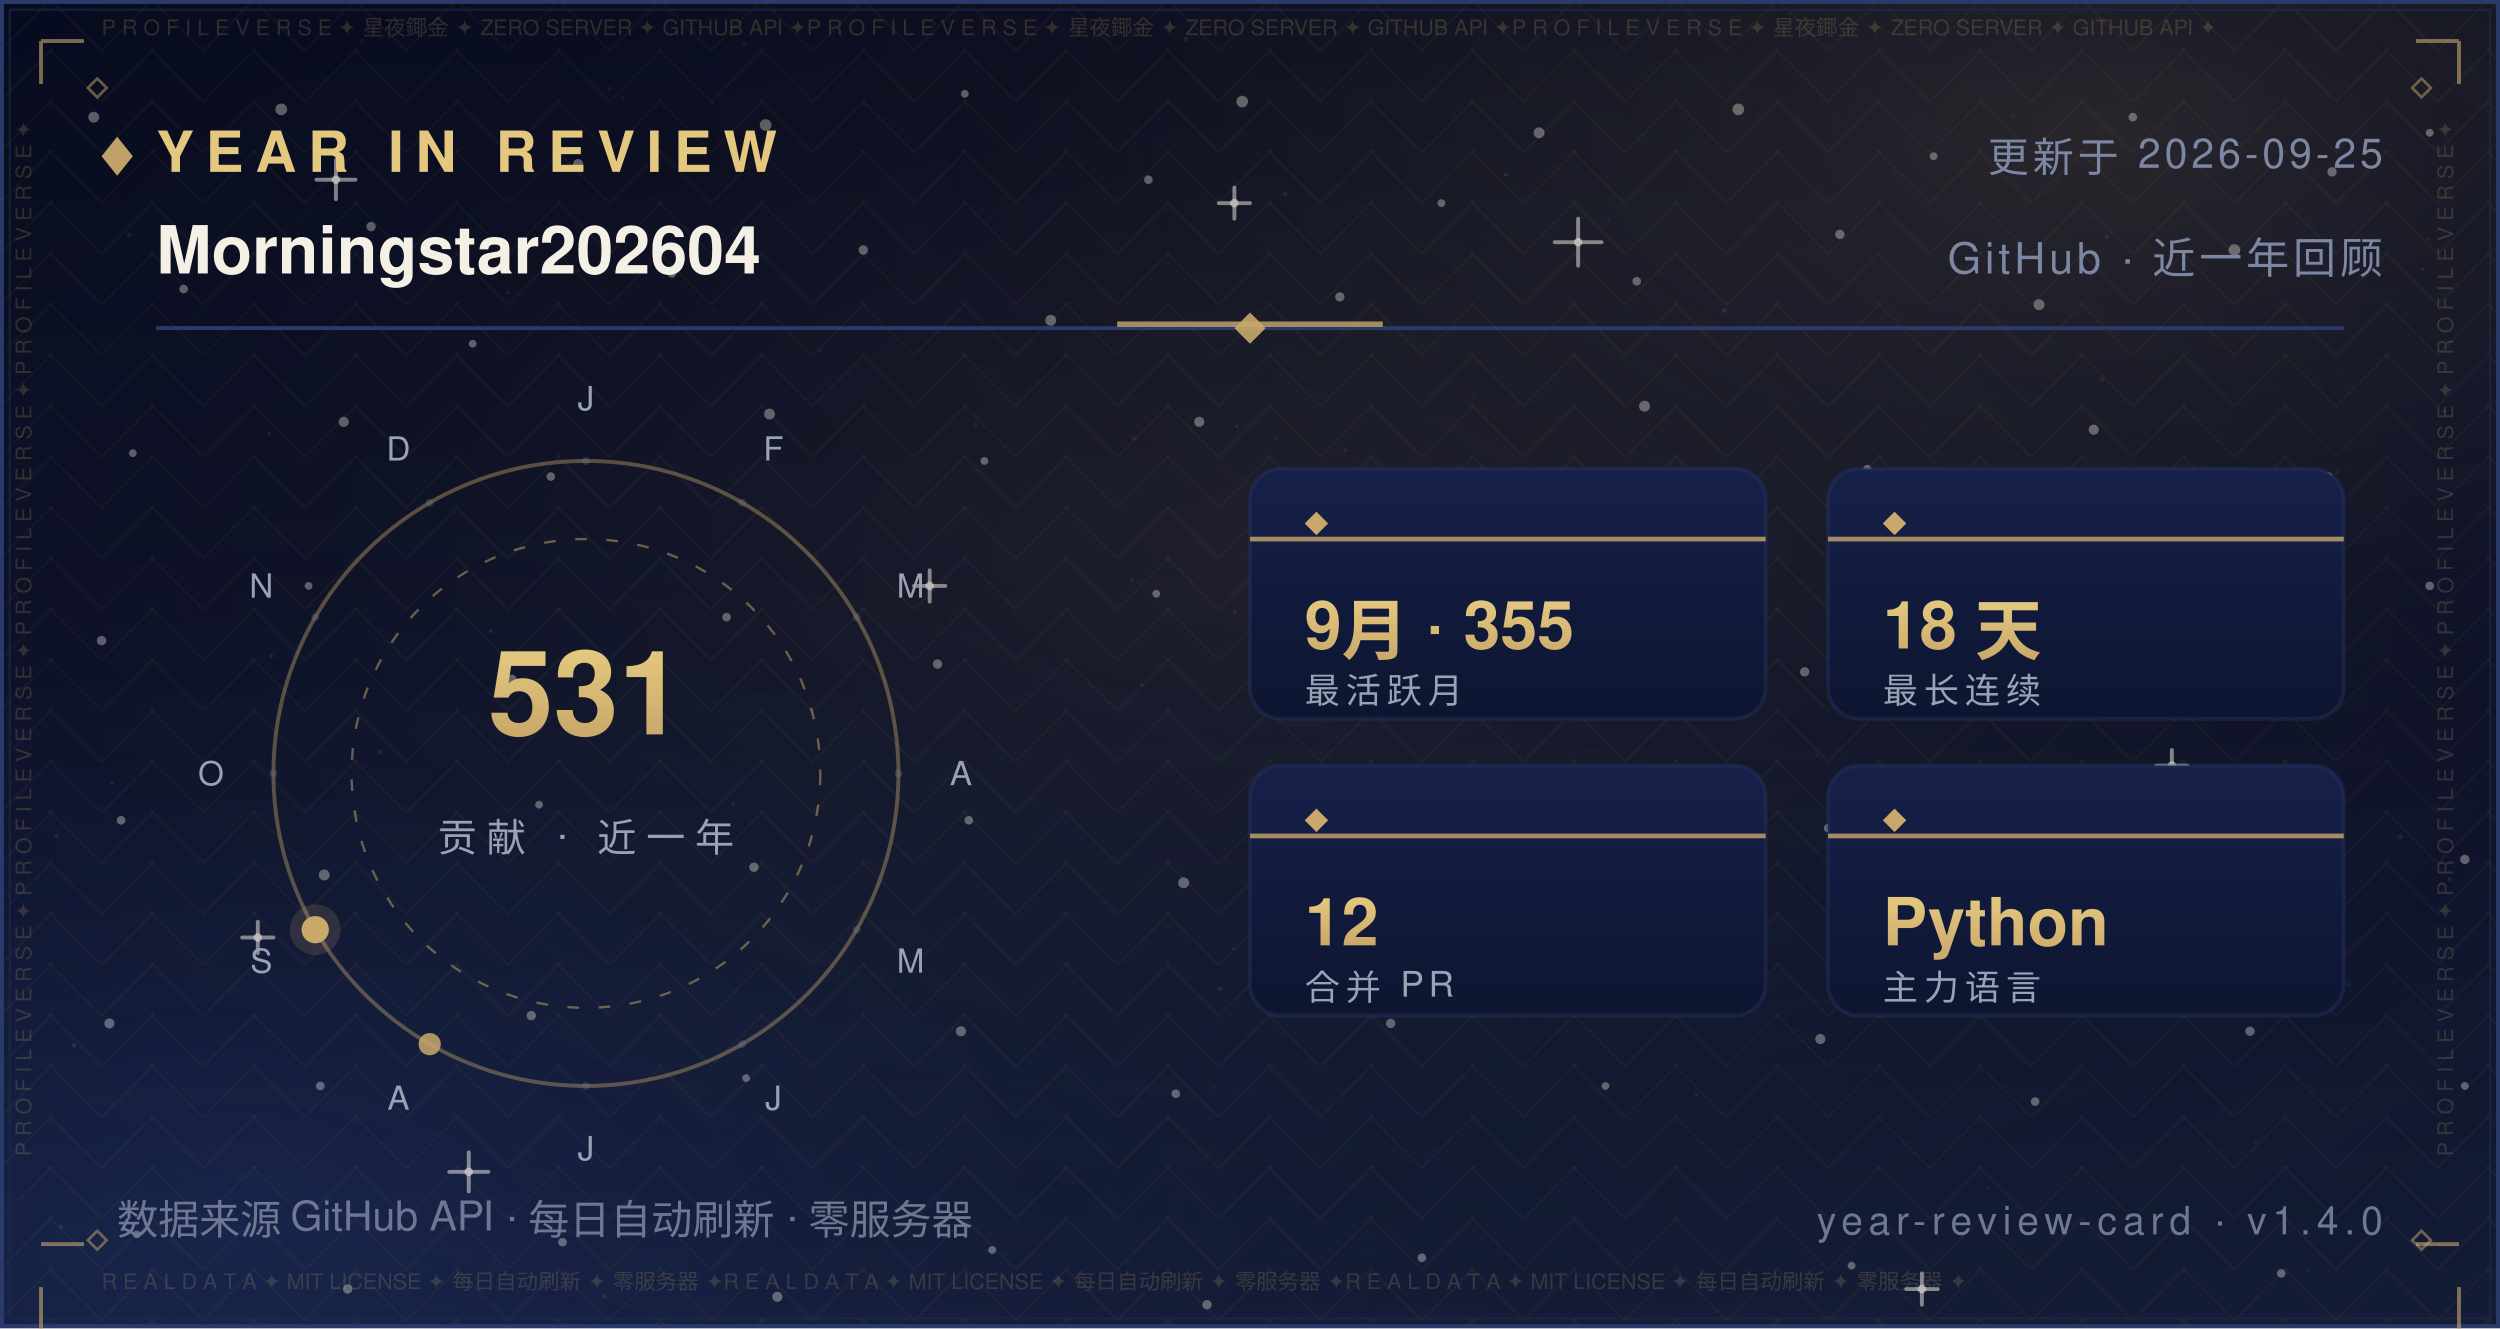
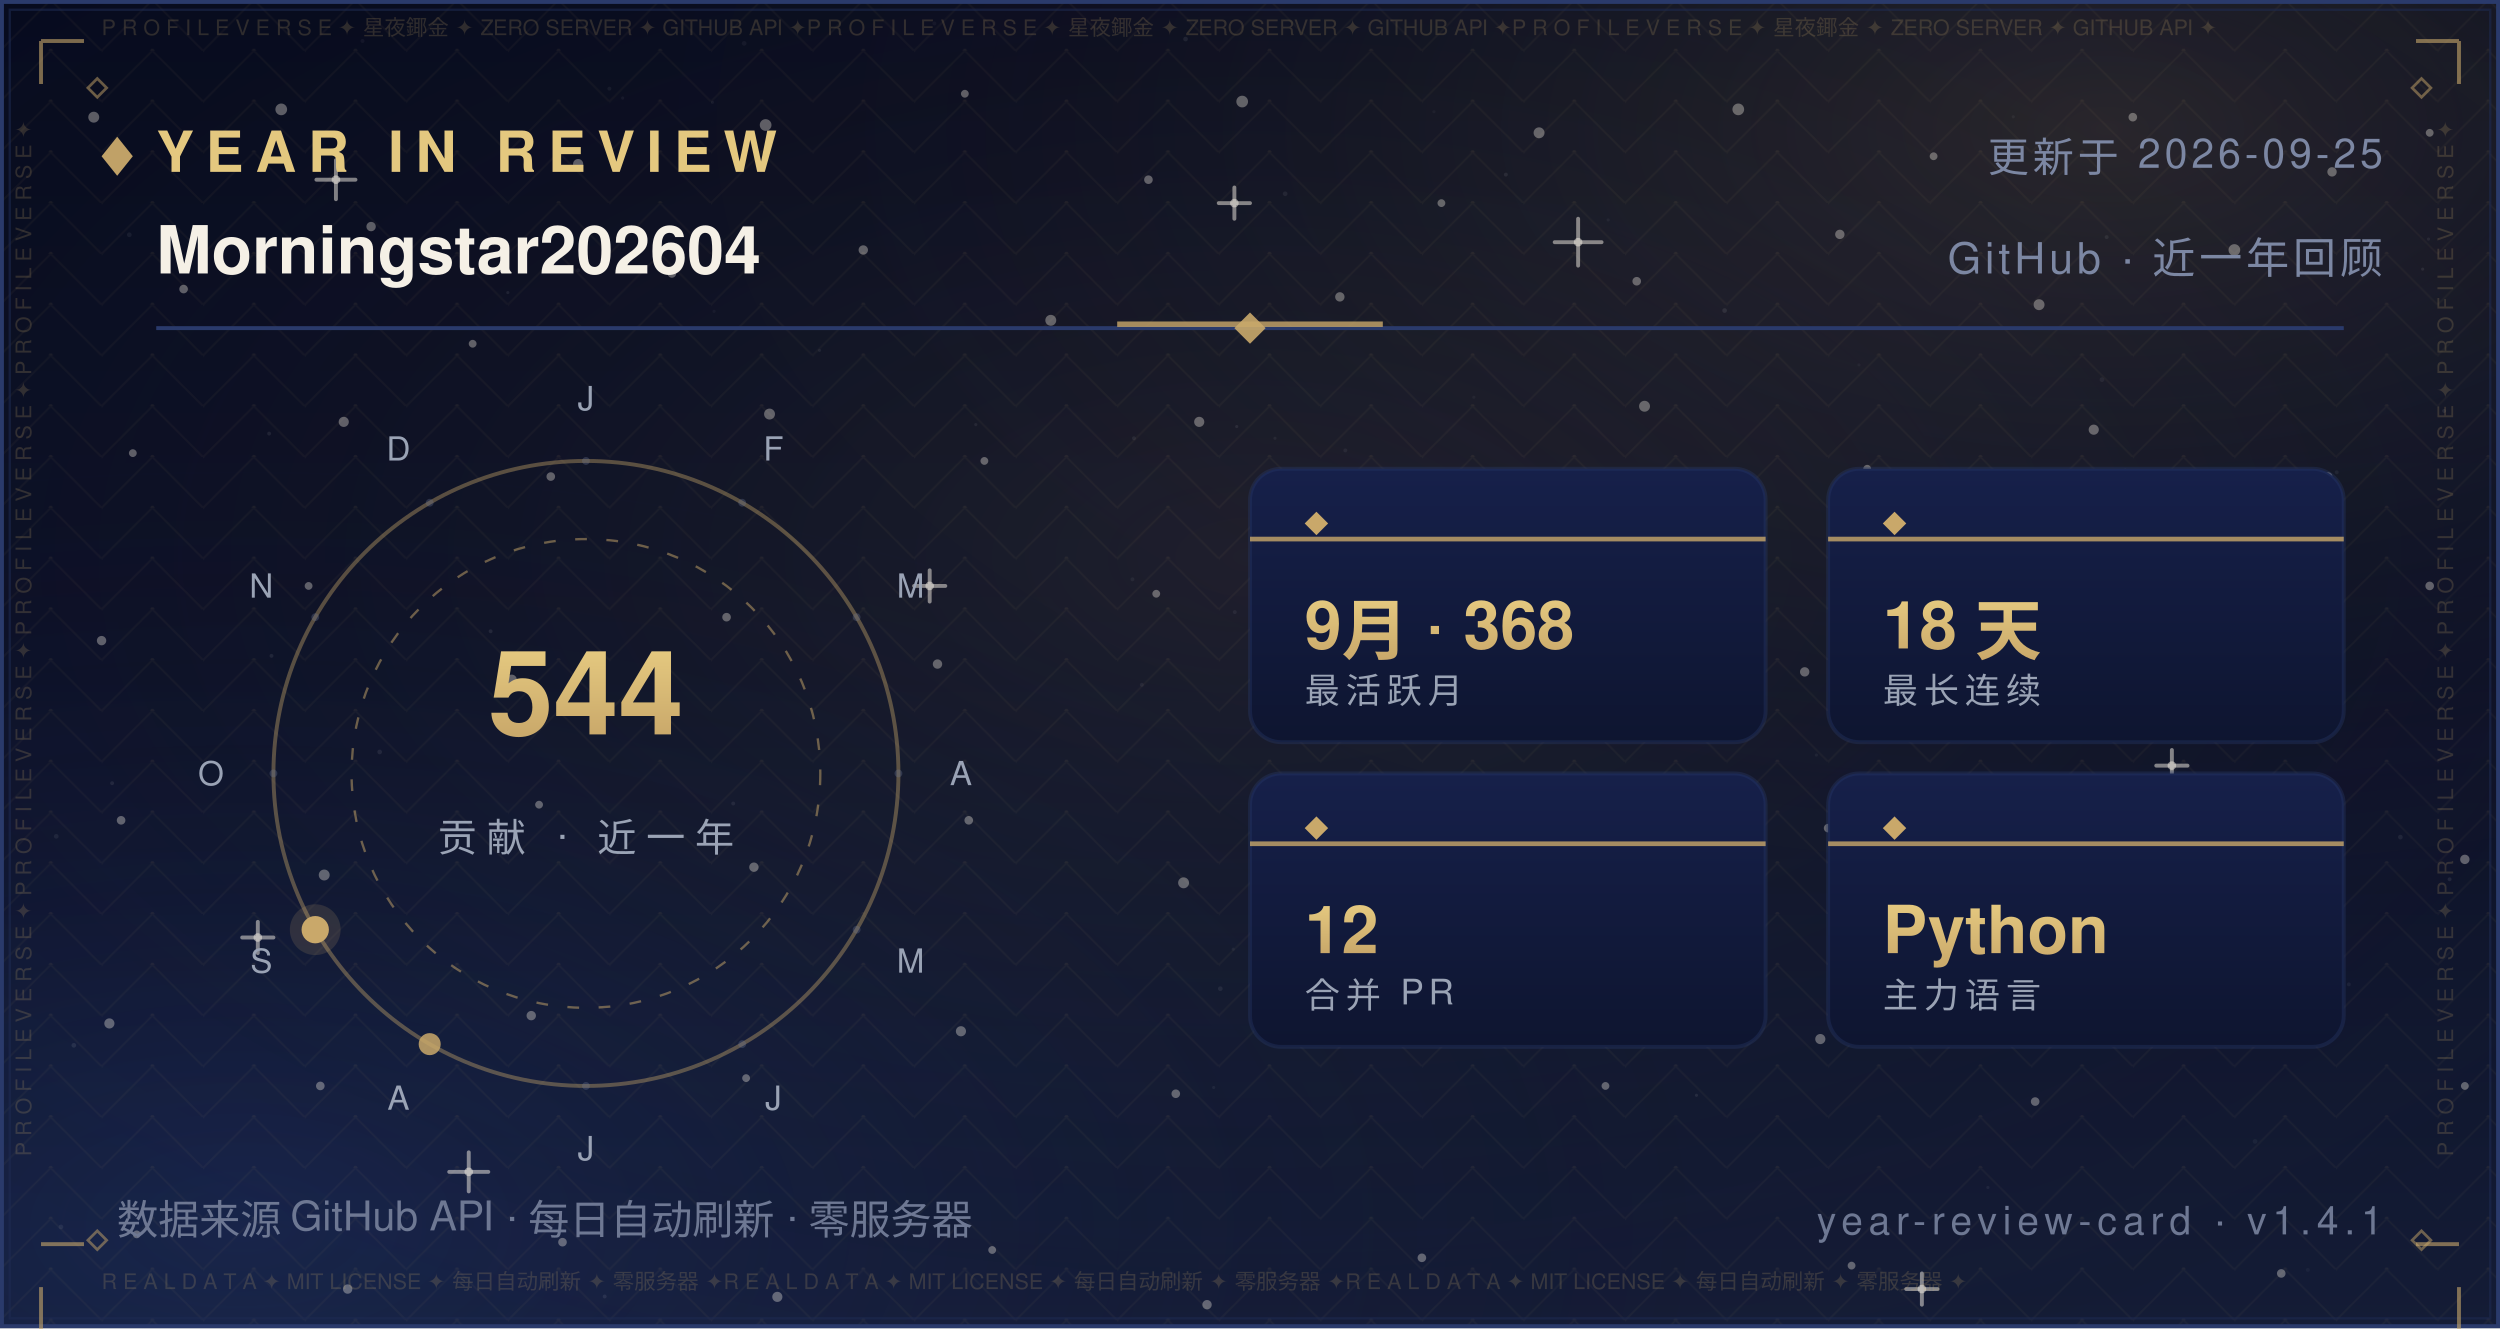
<svg xmlns="http://www.w3.org/2000/svg" width="640" height="340" viewBox="0 0 640 340" role="img" aria-label="Year in Review — Morningstar202604">
  <defs>
    <linearGradient id="bg" x1="0" y1="0" x2="0" y2="1">
      <stop offset="0" stop-color="#070B1E" />
      <stop offset="0.5" stop-color="#0B1026" />
      <stop offset="1" stop-color="#141C36" />
    </linearGradient>
    <radialGradient id="nebG" cx="0.84" cy="0.10" r="0.62">
      <stop offset="0" stop-color="#C9A86A" stop-opacity="0.16" />
      <stop offset="1" stop-color="#070B1E" stop-opacity="0" />
    </radialGradient>
    <radialGradient id="nebB" cx="0.10" cy="0.92" r="0.60">
      <stop offset="0" stop-color="#2B4B9E" stop-opacity="0.22" />
      <stop offset="1" stop-color="#070B1E" stop-opacity="0" />
    </radialGradient>
    <radialGradient id="glow" cx="0.5" cy="0.42" r="0.72">
      <stop offset="0" stop-color="#C9A86A" stop-opacity="0.1" />
      <stop offset="1" stop-color="#070B1E" stop-opacity="0" />
    </radialGradient>
    <pattern id="fil1" width="26.0" height="13.0" patternUnits="userSpaceOnUse">
      <path d="M13.0 0 L26.0 13.0 L13.0 26.0 L0 13.0 Z" fill="none" stroke="#C9A86A" stroke-width="0.5" opacity="0.05" />
      <circle cx="13.0" cy="13.0" r="0.55" fill="#C9A86A" opacity="0.08" />
      <circle cx="0" cy="0" r="0.35" fill="#C9A86A" opacity="0.05" />
    </pattern>
  </defs>
  <rect width="640" height="340" fill="url(#bg)" />
  <rect width="640" height="340" fill="url(#nebG)" />
  <rect width="640" height="340" fill="url(#nebB)" />
  <rect width="640" height="340" fill="url(#glow)" />
  <rect width="640" height="340" fill="url(#fil1)" />
  <circle cx="24" cy="30" r="1.4" fill="#F5F0E6" opacity="0.35" />
  <circle cx="47" cy="74" r="1.1" fill="#F5F0E6" opacity="0.35" />
  <circle cx="72" cy="28" r="1.5" fill="#F5F0E6" opacity="0.35" />
  <circle cx="95" cy="58" r="1.2" fill="#F5F0E6" opacity="0.35" />
  <circle cx="121" cy="88" r="1" fill="#F5F0E6" opacity="0.35" />
  <circle cx="148" cy="42" r="1.3" fill="#F5F0E6" opacity="0.35" />
  <circle cx="172" cy="70" r="1.1" fill="#F5F0E6" opacity="0.35" />
  <circle cx="196" cy="32" r="1.5" fill="#F5F0E6" opacity="0.35" />
  <circle cx="221" cy="64" r="1.2" fill="#F5F0E6" opacity="0.35" />
  <circle cx="247" cy="24" r="1" fill="#F5F0E6" opacity="0.35" />
  <circle cx="269" cy="82" r="1.4" fill="#F5F0E6" opacity="0.35" />
  <circle cx="294" cy="46" r="1.1" fill="#F5F0E6" opacity="0.35" />
  <circle cx="318" cy="26" r="1.5" fill="#F5F0E6" opacity="0.35" />
  <circle cx="343" cy="76" r="1.2" fill="#F5F0E6" opacity="0.35" />
  <circle cx="369" cy="52" r="1" fill="#F5F0E6" opacity="0.35" />
  <circle cx="394" cy="34" r="1.4" fill="#F5F0E6" opacity="0.35" />
  <circle cx="419" cy="72" r="1.1" fill="#F5F0E6" opacity="0.35" />
  <circle cx="445" cy="28" r="1.5" fill="#F5F0E6" opacity="0.35" />
  <circle cx="471" cy="60" r="1.2" fill="#F5F0E6" opacity="0.35" />
  <circle cx="495" cy="40" r="1" fill="#F5F0E6" opacity="0.35" />
  <circle cx="522" cy="78" r="1.4" fill="#F5F0E6" opacity="0.35" />
  <circle cx="546" cy="30" r="1.1" fill="#F5F0E6" opacity="0.35" />
  <circle cx="572" cy="64" r="1.5" fill="#F5F0E6" opacity="0.35" />
  <circle cx="597" cy="44" r="1.2" fill="#F5F0E6" opacity="0.35" />
  <circle cx="622" cy="34" r="1" fill="#F5F0E6" opacity="0.35" />
  <circle cx="34" cy="116" r="1" fill="#F5F0E6" opacity="0.35" />
  <circle cx="88" cy="108" r="1.3" fill="#F5F0E6" opacity="0.35" />
  <circle cx="141" cy="122" r="1.1" fill="#F5F0E6" opacity="0.35" />
  <circle cx="197" cy="106" r="1.4" fill="#F5F0E6" opacity="0.35" />
  <circle cx="252" cy="118" r="1" fill="#F5F0E6" opacity="0.35" />
  <circle cx="307" cy="108" r="1.3" fill="#F5F0E6" opacity="0.35" />
  <circle cx="364" cy="124" r="1.1" fill="#F5F0E6" opacity="0.35" />
  <circle cx="421" cy="104" r="1.4" fill="#F5F0E6" opacity="0.35" />
  <circle cx="478" cy="120" r="1" fill="#F5F0E6" opacity="0.35" />
  <circle cx="536" cy="110" r="1.3" fill="#F5F0E6" opacity="0.35" />
  <circle cx="596" cy="122" r="1.1" fill="#F5F0E6" opacity="0.35" />
  <circle cx="26" cy="164" r="1.2" fill="#F5F0E6" opacity="0.35" />
  <circle cx="79" cy="150" r="1" fill="#F5F0E6" opacity="0.35" />
  <circle cx="131" cy="174" r="1.3" fill="#F5F0E6" opacity="0.35" />
  <circle cx="186" cy="158" r="1.1" fill="#F5F0E6" opacity="0.35" />
  <circle cx="240" cy="170" r="1.2" fill="#F5F0E6" opacity="0.35" />
  <circle cx="296" cy="152" r="1" fill="#F5F0E6" opacity="0.35" />
  <circle cx="351" cy="176" r="1.3" fill="#F5F0E6" opacity="0.35" />
  <circle cx="406" cy="162" r="1.1" fill="#F5F0E6" opacity="0.35" />
  <circle cx="462" cy="172" r="1.2" fill="#F5F0E6" opacity="0.35" />
  <circle cx="518" cy="156" r="1" fill="#F5F0E6" opacity="0.35" />
  <circle cx="574" cy="168" r="1.3" fill="#F5F0E6" opacity="0.35" />
  <circle cx="622" cy="150" r="1.1" fill="#F5F0E6" opacity="0.35" />
  <circle cx="31" cy="210" r="1.1" fill="#F5F0E6" opacity="0.35" />
  <circle cx="83" cy="224" r="1.4" fill="#F5F0E6" opacity="0.35" />
  <circle cx="138" cy="206" r="1" fill="#F5F0E6" opacity="0.35" />
  <circle cx="193" cy="222" r="1.2" fill="#F5F0E6" opacity="0.35" />
  <circle cx="248" cy="210" r="1.1" fill="#F5F0E6" opacity="0.35" />
  <circle cx="303" cy="226" r="1.4" fill="#F5F0E6" opacity="0.35" />
  <circle cx="358" cy="208" r="1" fill="#F5F0E6" opacity="0.35" />
  <circle cx="413" cy="224" r="1.2" fill="#F5F0E6" opacity="0.35" />
  <circle cx="468" cy="212" r="1.1" fill="#F5F0E6" opacity="0.35" />
  <circle cx="524" cy="228" r="1.4" fill="#F5F0E6" opacity="0.35" />
  <circle cx="578" cy="214" r="1" fill="#F5F0E6" opacity="0.35" />
  <circle cx="631" cy="220" r="1.2" fill="#F5F0E6" opacity="0.35" />
  <circle cx="28" cy="262" r="1.3" fill="#F5F0E6" opacity="0.35" />
  <circle cx="82" cy="278" r="1.1" fill="#F5F0E6" opacity="0.35" />
  <circle cx="136" cy="260" r="1.2" fill="#F5F0E6" opacity="0.35" />
  <circle cx="191" cy="276" r="1" fill="#F5F0E6" opacity="0.35" />
  <circle cx="246" cy="264" r="1.3" fill="#F5F0E6" opacity="0.35" />
  <circle cx="301" cy="280" r="1.1" fill="#F5F0E6" opacity="0.35" />
  <circle cx="356" cy="262" r="1.2" fill="#F5F0E6" opacity="0.35" />
  <circle cx="411" cy="278" r="1" fill="#F5F0E6" opacity="0.35" />
  <circle cx="466" cy="266" r="1.3" fill="#F5F0E6" opacity="0.35" />
  <circle cx="521" cy="282" r="1.1" fill="#F5F0E6" opacity="0.35" />
  <circle cx="576" cy="264" r="1.2" fill="#F5F0E6" opacity="0.35" />
  <circle cx="631" cy="278" r="1" fill="#F5F0E6" opacity="0.35" />
  <circle cx="35" cy="316" r="1" fill="#F5F0E6" opacity="0.35" />
  <circle cx="89" cy="330" r="1.2" fill="#F5F0E6" opacity="0.35" />
  <circle cx="144" cy="318" r="1.1" fill="#F5F0E6" opacity="0.35" />
  <circle cx="199" cy="332" r="1.3" fill="#F5F0E6" opacity="0.35" />
  <circle cx="254" cy="320" r="1" fill="#F5F0E6" opacity="0.35" />
  <circle cx="309" cy="334" r="1.2" fill="#F5F0E6" opacity="0.35" />
  <circle cx="364" cy="322" r="1.1" fill="#F5F0E6" opacity="0.35" />
  <circle cx="474" cy="324" r="1" fill="#F5F0E6" opacity="0.35" />
  <circle cx="584" cy="326" r="1.1" fill="#F5F0E6" opacity="0.35" />
  <path d="M81.0 46.0 H91.0 M86.0 41.0 V51.0" stroke="#F5F0E6" stroke-width="1" stroke-linecap="round" opacity="0.5" />
  <circle cx="86.0" cy="46.0" r="1.1" fill="#F5F0E6" opacity="0.5" />
  <path d="M234.0 150.0 H242.0 M238.0 146.0 V154.0" stroke="#F5F0E6" stroke-width="1" stroke-linecap="round" opacity="0.5" />
  <circle cx="238.0" cy="150.0" r="1.1" fill="#F5F0E6" opacity="0.5" />
  <path d="M398.0 62.0 H410.0 M404.0 56.0 V68.0" stroke="#F5F0E6" stroke-width="1" stroke-linecap="round" opacity="0.5" />
  <circle cx="404.0" cy="62.0" r="1.1" fill="#F5F0E6" opacity="0.5" />
  <path d="M552.0 196.0 H560.0 M556.0 192.0 V200.0" stroke="#F5F0E6" stroke-width="1" stroke-linecap="round" opacity="0.5" />
  <circle cx="556.0" cy="196.0" r="1.1" fill="#F5F0E6" opacity="0.5" />
  <path d="M115.0 300.0 H125.0 M120.0 295.0 V305.0" stroke="#F5F0E6" stroke-width="1" stroke-linecap="round" opacity="0.5" />
  <circle cx="120.0" cy="300.0" r="1.1" fill="#F5F0E6" opacity="0.5" />
  <path d="M488.0 330.0 H496.0 M492.0 326.0 V334.0" stroke="#F5F0E6" stroke-width="1" stroke-linecap="round" opacity="0.5" />
  <circle cx="492.0" cy="330.0" r="1.1" fill="#F5F0E6" opacity="0.5" />
  <path d="M312.0 52.0 H320.0 M316.0 48.0 V56.0" stroke="#F5F0E6" stroke-width="1" stroke-linecap="round" opacity="0.5" />
  <circle cx="316.0" cy="52.0" r="1.1" fill="#F5F0E6" opacity="0.5" />
  <path d="M62.0 240.0 H70.0 M66.0 236.0 V244.0" stroke="#F5F0E6" stroke-width="1" stroke-linecap="round" opacity="0.5" />
  <circle cx="66.0" cy="240.0" r="1.1" fill="#F5F0E6" opacity="0.5" />
  <circle cx="15.6" cy="314.1" r="0.6" fill="#FFFFFF" opacity="0.067" />
  <circle cx="97.2" cy="192.5" r="0.6" fill="#FFFFFF" opacity="0.076" />
  <circle cx="538.1" cy="97.2" r="0.6" fill="#FFFFFF" opacity="0.057" />
  <circle cx="344.4" cy="115.3" r="0.5" fill="#FFFFFF" opacity="0.057" />
  <circle cx="159.4" cy="25.1" r="0.4" fill="#FFFFFF" opacity="0.048" />
  <circle cx="28.7" cy="200.5" r="0.5" fill="#FFFFFF" opacity="0.080" />
  <circle cx="209.8" cy="89.7" r="0.4" fill="#FFFFFF" opacity="0.060" />
  <circle cx="316.1" cy="156.7" r="0.5" fill="#FFFFFF" opacity="0.057" />
  <circle cx="590.8" cy="325.1" r="0.5" fill="#FFFFFF" opacity="0.037" />
  <circle cx="539.3" cy="60.7" r="0.5" fill="#FFFFFF" opacity="0.068" />
  <circle cx="385.5" cy="44.7" r="0.5" fill="#FFFFFF" opacity="0.076" />
  <circle cx="292.3" cy="175.3" r="0.5" fill="#FFFFFF" opacity="0.060" />
  <circle cx="536.7" cy="247.2" r="0.5" fill="#FFFFFF" opacity="0.046" />
  <circle cx="377.3" cy="101.7" r="0.4" fill="#FFFFFF" opacity="0.041" />
  <circle cx="92.8" cy="10.5" r="0.5" fill="#FFFFFF" opacity="0.044" />
  <circle cx="354.5" cy="206.6" r="0.5" fill="#FFFFFF" opacity="0.080" />
  <circle cx="310.7" cy="278.4" r="0.4" fill="#FFFFFF" opacity="0.054" />
  <circle cx="601.3" cy="252.0" r="0.5" fill="#FFFFFF" opacity="0.054" />
  <circle cx="18.9" cy="267.6" r="0.6" fill="#FFFFFF" opacity="0.085" />
  <circle cx="312.4" cy="253.1" r="0.6" fill="#FFFFFF" opacity="0.069" />
  <circle cx="239.2" cy="6.0" r="0.5" fill="#FFFFFF" opacity="0.036" />
  <circle cx="436.2" cy="204.6" r="0.6" fill="#FFFFFF" opacity="0.071" />
  <circle cx="329.0" cy="49.6" r="0.6" fill="#FFFFFF" opacity="0.063" />
  <circle cx="625.7" cy="105.2" r="0.5" fill="#FFFFFF" opacity="0.075" />
  <circle cx="428.8" cy="170.5" r="0.4" fill="#FFFFFF" opacity="0.065" />
  <circle cx="169.1" cy="68.0" r="0.4" fill="#FFFFFF" opacity="0.073" />
  <circle cx="586.8" cy="179.1" r="0.4" fill="#FFFFFF" opacity="0.060" />
  <circle cx="598.2" cy="120.9" r="0.5" fill="#FFFFFF" opacity="0.054" />
  <circle cx="289.9" cy="148.3" r="0.5" fill="#FFFFFF" opacity="0.053" />
  <circle cx="315.7" cy="243.0" r="0.4" fill="#FFFFFF" opacity="0.054" />
  <circle cx="154.8" cy="331.9" r="0.5" fill="#FFFFFF" opacity="0.080" />
  <circle cx="411.7" cy="56.3" r="0.4" fill="#FFFFFF" opacity="0.043" />
  <circle cx="465.0" cy="193.3" r="0.4" fill="#FFFFFF" opacity="0.048" />
  <circle cx="533.5" cy="147.7" r="0.5" fill="#FFFFFF" opacity="0.050" />
  <circle cx="621.7" cy="61.2" r="0.4" fill="#FFFFFF" opacity="0.064" />
  <circle cx="14.4" cy="214.1" r="0.6" fill="#FFFFFF" opacity="0.064" />
  <circle cx="68.9" cy="111.0" r="0.5" fill="#FFFFFF" opacity="0.076" />
  <circle cx="182.4" cy="26.2" r="0.4" fill="#FFFFFF" opacity="0.047" />
  <circle cx="125.6" cy="161.6" r="0.5" fill="#FFFFFF" opacity="0.081" />
  <circle cx="367.1" cy="28.6" r="0.4" fill="#FFFFFF" opacity="0.039" />
  <circle cx="441.5" cy="79.5" r="0.6" fill="#FFFFFF" opacity="0.085" />
  <circle cx="69.5" cy="167.9" r="0.5" fill="#FFFFFF" opacity="0.078" />
  <circle cx="627.1" cy="225.1" r="0.5" fill="#FFFFFF" opacity="0.081" />
  <circle cx="620.2" cy="68.9" r="0.4" fill="#FFFFFF" opacity="0.078" />
  <circle cx="508.9" cy="304.0" r="0.4" fill="#FFFFFF" opacity="0.055" />
  <circle cx="403.3" cy="241.3" r="0.4" fill="#FFFFFF" opacity="0.061" />
  <circle cx="381.0" cy="237.5" r="0.5" fill="#FFFFFF" opacity="0.078" />
  <circle cx="33.1" cy="60.1" r="0.6" fill="#FFFFFF" opacity="0.059" />
  <circle cx="249.8" cy="108.7" r="0.4" fill="#FFFFFF" opacity="0.066" />
  <circle cx="434.3" cy="280.4" r="0.4" fill="#FFFFFF" opacity="0.082" />
  <circle cx="437.2" cy="245.9" r="0.4" fill="#FFFFFF" opacity="0.040" />
  <circle cx="577.3" cy="292.2" r="0.6" fill="#FFFFFF" opacity="0.044" />
  <circle cx="366.6" cy="184.1" r="0.5" fill="#FFFFFF" opacity="0.044" />
  <circle cx="444.8" cy="227.1" r="0.4" fill="#FFFFFF" opacity="0.060" />
  <circle cx="316.6" cy="109.2" r="0.4" fill="#FFFFFF" opacity="0.076" />
  <circle cx="148.0" cy="69.2" r="0.5" fill="#FFFFFF" opacity="0.053" />
  <circle cx="326.4" cy="112.2" r="0.4" fill="#FFFFFF" opacity="0.054" />
  <circle cx="515.4" cy="29.9" r="0.4" fill="#FFFFFF" opacity="0.047" />
  <circle cx="182.8" cy="79.7" r="0.4" fill="#FFFFFF" opacity="0.039" />
  <circle cx="475.9" cy="93.4" r="0.4" fill="#FFFFFF" opacity="0.037" />
  <circle cx="441.8" cy="145.3" r="0.5" fill="#FFFFFF" opacity="0.057" />
  <circle cx="386.7" cy="124.3" r="0.6" fill="#FFFFFF" opacity="0.059" />
  <circle cx="303.5" cy="10.0" r="0.6" fill="#FFFFFF" opacity="0.074" />
  <circle cx="544.1" cy="120.3" r="0.4" fill="#FFFFFF" opacity="0.054" />
  <circle cx="156.0" cy="22.7" r="0.5" fill="#FFFFFF" opacity="0.051" />
  <circle cx="614.5" cy="214.3" r="0.6" fill="#FFFFFF" opacity="0.068" />
  <circle cx="397.8" cy="240.1" r="0.4" fill="#FFFFFF" opacity="0.042" />
  <circle cx="190.5" cy="11.1" r="0.6" fill="#FFFFFF" opacity="0.043" />
  <circle cx="483.0" cy="234.2" r="0.4" fill="#FFFFFF" opacity="0.085" />
  <circle cx="187.7" cy="205.7" r="0.5" fill="#FFFFFF" opacity="0.067" />
  <circle cx="290.3" cy="112.2" r="0.5" fill="#FFFFFF" opacity="0.068" />
  <circle cx="130.0" cy="74.9" r="0.4" fill="#FFFFFF" opacity="0.074" />
  <rect x="0.5" y="0.5" width="639" height="339" fill="none" stroke="#2A3A6B" stroke-width="1" />
  <rect x="2.5" y="2.5" width="635" height="335" fill="none" stroke="#1D2A52" stroke-width="0.6" opacity="0.55" />
  <text x="26" y="9" font-family="'Segoe UI',Helvetica,Arial,'PingFang SC','Microsoft YaHei',sans-serif" font-size="5.5" fill="#C9A86A" opacity="0.2" textLength="588">P R O F I L E   V E R S E   ✦   星夜鎁金   ✦   ZERO SERVER   ✦   GITHUB API   ✦P R O F I L E   V E R S E   ✦   星夜鎁金   ✦   ZERO SERVER   ✦   GITHUB API   ✦P R O F I L E   V E R S E   ✦   星夜鎁金   ✦   ZERO SERVER   ✦   GITHUB API   ✦</text>
  <text x="26" y="330" font-family="'Segoe UI',Helvetica,Arial,'PingFang SC','Microsoft YaHei',sans-serif" font-size="5.5" fill="#C9A86A" opacity="0.2" textLength="588">R E A L   D A T A   ✦   MIT LICENSE   ✦   每日自动刷新   ✦   零服务器   ✦R E A L   D A T A   ✦   MIT LICENSE   ✦   每日自动刷新   ✦   零服务器   ✦R E A L   D A T A   ✦   MIT LICENSE   ✦   每日自动刷新   ✦   零服务器   ✦</text>
  <text x="8" y="296" font-family="'Segoe UI',Helvetica,Arial,'PingFang SC','Microsoft YaHei',sans-serif" font-size="5.5" fill="#C9A86A" opacity="0.2" transform="rotate(-90 8 296)">P R O F I L E   V E R S E   ✦   P R O F I L E   V E R S E   ✦   P R O F I L E   V E R S E   ✦   P R O F I L E   V E R S E   ✦   </text>
  <text x="628" y="296" font-family="'Segoe UI',Helvetica,Arial,'PingFang SC','Microsoft YaHei',sans-serif" font-size="5.5" fill="#C9A86A" opacity="0.2" transform="rotate(-90 628 296)">P R O F I L E   V E R S E   ✦   P R O F I L E   V E R S E   ✦   P R O F I L E   V E R S E   ✦   P R O F I L E   V E R S E   ✦   </text>
  <path d="M10.5 10.5 h11 M10.5 10.5 v11" fill="none" stroke="#C9A86A" stroke-width="1" opacity="0.6" />
  <path d="M618.5 10.5 h11 M629.5 10.5 v11" fill="none" stroke="#C9A86A" stroke-width="1" opacity="0.6" />
  <path d="M10.5 318.5 h11 M10.5 329.5 v11" fill="none" stroke="#C9A86A" stroke-width="1" opacity="0.6" />
  <path d="M618.5 318.5 h11 M629.5 329.5 v11" fill="none" stroke="#C9A86A" stroke-width="1" opacity="0.6" />
  <path d="M22.5 22.5 l2.4 -2.4 l2.4 2.4 l-2.4 2.4 z" fill="none" stroke="#C9A86A" stroke-width="0.7" opacity="0.5" />
  <path d="M617.5 22.5 l2.4 -2.4 l2.4 2.4 l-2.4 2.4 z" fill="none" stroke="#C9A86A" stroke-width="0.7" opacity="0.5" />
  <path d="M22.5 317.5 l2.4 -2.4 l2.4 2.4 l-2.4 2.4 z" fill="none" stroke="#C9A86A" stroke-width="0.7" opacity="0.5" />
  <path d="M617.5 317.5 l2.4 -2.4 l2.4 2.4 l-2.4 2.4 z" fill="none" stroke="#C9A86A" stroke-width="0.7" opacity="0.5" />
  <defs>
    <linearGradient id="pp" x1="0" y1="0" x2="0" y2="1">
      <stop offset="0" stop-color="#16204A" />
      <stop offset="1" stop-color="#0E1530" />
    </linearGradient>
    <linearGradient id="yr" x1="0" y1="0" x2="0" y2="1">
      <stop offset="0" stop-color="#E4C87F" />
      <stop offset="1" stop-color="#C9A86A" />
    </linearGradient>
  </defs>
  <path d="M26 40 l4 -5 l4 5 l-4 5 z" fill="#C9A86A" opacity="0.95" />
  <text x="40" y="44" font-family="'Segoe UI',Helvetica,Arial,'PingFang SC','Microsoft YaHei',sans-serif" font-size="14.5" font-weight="700" letter-spacing="3" fill="#E4C87F">YEAR IN REVIEW</text>
  <text x="610" y="44" text-anchor="end" font-family="'Segoe UI',Helvetica,Arial,'PingFang SC','Microsoft YaHei',sans-serif" font-size="10.5" letter-spacing="1" fill="#7C87A3">更新于 2026-09-25</text>
  <text x="40" y="70" font-family="'Segoe UI',Helvetica,Arial,'PingFang SC','Microsoft YaHei',sans-serif" font-size="17" font-weight="600" fill="#F5F0E6">Morningstar202604</text>
  <text x="610" y="70" text-anchor="end" font-family="'Segoe UI',Helvetica,Arial,'PingFang SC','Microsoft YaHei',sans-serif" font-size="11" letter-spacing="1" fill="#7C87A3">GitHub · 近一年回顾</text>
  <line x1="40" y1="84" x2="600" y2="84" stroke="#2A3A6B" stroke-width="1" />
  <line x1="286" y1="83" x2="354" y2="83" stroke="#C9A86A" stroke-width="1.4" opacity="0.8" />
  <path d="M320 80 l4 4 l-4 4 l-4 -4 z" fill="#C9A86A" opacity="0.9" />
  <circle cx="150" cy="198" r="80" fill="none" stroke="#C9A86A" stroke-width="1" opacity="0.4" />
  <circle cx="150" cy="198" r="60" fill="none" stroke="#C9A86A" stroke-width="0.6" stroke-dasharray="3 5" opacity="0.5" />
  <circle cx="150.0" cy="118.0" r="1" fill="#6E7893" opacity="0.32" />
  <text x="150.0" y="105.0" text-anchor="middle" font-family="'Segoe UI',Helvetica,Arial,'PingFang SC','Microsoft YaHei',sans-serif" font-size="8.5" fill="#9AA3B5">J</text>
  <circle cx="190.0" cy="128.7" r="1" fill="#6E7893" opacity="0.32" />
  <text x="198.0" y="117.9" text-anchor="middle" font-family="'Segoe UI',Helvetica,Arial,'PingFang SC','Microsoft YaHei',sans-serif" font-size="8.5" fill="#9AA3B5">F</text>
  <circle cx="219.3" cy="158.0" r="1" fill="#6E7893" opacity="0.32" />
  <text x="233.1" y="153.0" text-anchor="middle" font-family="'Segoe UI',Helvetica,Arial,'PingFang SC','Microsoft YaHei',sans-serif" font-size="8.5" fill="#9AA3B5">M</text>
  <circle cx="230.0" cy="198.0" r="1" fill="#6E7893" opacity="0.32" />
  <text x="246.0" y="201.0" text-anchor="middle" font-family="'Segoe UI',Helvetica,Arial,'PingFang SC','Microsoft YaHei',sans-serif" font-size="8.5" fill="#9AA3B5">A</text>
  <circle cx="219.3" cy="238.0" r="1" fill="#6E7893" opacity="0.32" />
  <text x="233.1" y="249.0" text-anchor="middle" font-family="'Segoe UI',Helvetica,Arial,'PingFang SC','Microsoft YaHei',sans-serif" font-size="8.5" fill="#9AA3B5">M</text>
  <circle cx="190.0" cy="267.3" r="1" fill="#6E7893" opacity="0.32" />
  <text x="198.0" y="284.1" text-anchor="middle" font-family="'Segoe UI',Helvetica,Arial,'PingFang SC','Microsoft YaHei',sans-serif" font-size="8.5" fill="#9AA3B5">J</text>
  <circle cx="150.0" cy="278.0" r="1" fill="#6E7893" opacity="0.32" />
  <text x="150.0" y="297.0" text-anchor="middle" font-family="'Segoe UI',Helvetica,Arial,'PingFang SC','Microsoft YaHei',sans-serif" font-size="8.5" fill="#9AA3B5">J</text>
-   <circle cx="110.0" cy="267.3" r="2.85" fill="#C9A86A" opacity="0.85" />
+   <circle cx="110.0" cy="267.3" r="2.82" fill="#C9A86A" opacity="0.85" />
  <text x="102.0" y="284.1" text-anchor="middle" font-family="'Segoe UI',Helvetica,Arial,'PingFang SC','Microsoft YaHei',sans-serif" font-size="8.5" fill="#9AA3B5">A</text>
  <circle cx="80.7" cy="238.0" r="6.5" fill="#C9A86A" opacity="0.16" />
  <circle cx="80.7" cy="238.0" r="3.50" fill="#C9A86A" opacity="1.00" />
  <text x="66.9" y="249.0" text-anchor="middle" font-family="'Segoe UI',Helvetica,Arial,'PingFang SC','Microsoft YaHei',sans-serif" font-size="8.5" fill="#9AA3B5">S</text>
  <circle cx="70.0" cy="198.0" r="1" fill="#6E7893" opacity="0.32" />
  <text x="54.0" y="201.0" text-anchor="middle" font-family="'Segoe UI',Helvetica,Arial,'PingFang SC','Microsoft YaHei',sans-serif" font-size="8.5" fill="#9AA3B5">O</text>
  <circle cx="80.7" cy="158.0" r="1" fill="#6E7893" opacity="0.32" />
  <text x="66.9" y="153.0" text-anchor="middle" font-family="'Segoe UI',Helvetica,Arial,'PingFang SC','Microsoft YaHei',sans-serif" font-size="8.5" fill="#9AA3B5">N</text>
  <circle cx="110.0" cy="128.7" r="1" fill="#6E7893" opacity="0.32" />
  <text x="102.0" y="117.9" text-anchor="middle" font-family="'Segoe UI',Helvetica,Arial,'PingFang SC','Microsoft YaHei',sans-serif" font-size="8.5" fill="#9AA3B5">D</text>
-   <text x="150" y="188" text-anchor="middle" font-family="'Segoe UI',Helvetica,Arial,'PingFang SC','Microsoft YaHei',sans-serif" font-size="30" font-weight="600" fill="url(#yr)">531</text>
+   <text x="150" y="188" text-anchor="middle" font-family="'Segoe UI',Helvetica,Arial,'PingFang SC','Microsoft YaHei',sans-serif" font-size="30" font-weight="600" fill="url(#yr)">544</text>
  <text x="150" y="218" text-anchor="middle" font-family="'Segoe UI',Helvetica,Arial,'PingFang SC','Microsoft YaHei',sans-serif" font-size="10" letter-spacing="2.5" fill="#9AA3B5">贡献 · 近一年</text>
-   <rect x="320" y="120" width="132" height="64" rx="8" fill="url(#pp)" stroke="#2A3A6B" stroke-opacity="0.35" />
+   <rect x="320" y="120" width="132" height="70" rx="8" fill="url(#pp)" stroke="#2A3A6B" stroke-opacity="0.35" />
  <line x1="320" y1="138" x2="452" y2="138" stroke="#C9A86A" stroke-width="1.2" opacity="0.8" />
  <path d="M334 134 l3 -3 l3 3 l-3 3 z" fill="#C9A86A" />
-   <text x="334" y="166" font-family="'Segoe UI',Helvetica,Arial,'PingFang SC','Microsoft YaHei',sans-serif" font-size="17" font-weight="600" fill="url(#yr)">9月 · 355</text>
+   <text x="334" y="166" font-family="'Segoe UI',Helvetica,Arial,'PingFang SC','Microsoft YaHei',sans-serif" font-size="17" font-weight="600" fill="url(#yr)">9月 · 368</text>
  <text x="334" y="180" font-family="'Segoe UI',Helvetica,Arial,'PingFang SC','Microsoft YaHei',sans-serif" font-size="9" letter-spacing="1.5" fill="#9AA3B5">最活跃月</text>
-   <rect x="468" y="120" width="132" height="64" rx="8" fill="url(#pp)" stroke="#2A3A6B" stroke-opacity="0.35" />
+   <rect x="468" y="120" width="132" height="70" rx="8" fill="url(#pp)" stroke="#2A3A6B" stroke-opacity="0.35" />
  <line x1="468" y1="138" x2="600" y2="138" stroke="#C9A86A" stroke-width="1.2" opacity="0.8" />
  <path d="M482 134 l3 -3 l3 3 l-3 3 z" fill="#C9A86A" />
  <text x="482" y="166" font-family="'Segoe UI',Helvetica,Arial,'PingFang SC','Microsoft YaHei',sans-serif" font-size="17" font-weight="600" fill="url(#yr)">18 天</text>
  <text x="482" y="180" font-family="'Segoe UI',Helvetica,Arial,'PingFang SC','Microsoft YaHei',sans-serif" font-size="9" letter-spacing="1.5" fill="#9AA3B5">最长连续</text>
-   <rect x="320" y="196" width="132" height="64" rx="8" fill="url(#pp)" stroke="#2A3A6B" stroke-opacity="0.35" />
-   <line x1="320" y1="214" x2="452" y2="214" stroke="#C9A86A" stroke-width="1.2" opacity="0.8" />
-   <path d="M334 210 l3 -3 l3 3 l-3 3 z" fill="#C9A86A" />
-   <text x="334" y="242" font-family="'Segoe UI',Helvetica,Arial,'PingFang SC','Microsoft YaHei',sans-serif" font-size="17" font-weight="600" fill="url(#yr)">12</text>
-   <text x="334" y="256" font-family="'Segoe UI',Helvetica,Arial,'PingFang SC','Microsoft YaHei',sans-serif" font-size="9" letter-spacing="1.5" fill="#9AA3B5">合并 PR</text>
-   <rect x="468" y="196" width="132" height="64" rx="8" fill="url(#pp)" stroke="#2A3A6B" stroke-opacity="0.35" />
-   <line x1="468" y1="214" x2="600" y2="214" stroke="#C9A86A" stroke-width="1.2" opacity="0.8" />
-   <path d="M482 210 l3 -3 l3 3 l-3 3 z" fill="#C9A86A" />
-   <text x="482" y="242" font-family="'Segoe UI',Helvetica,Arial,'PingFang SC','Microsoft YaHei',sans-serif" font-size="17" font-weight="600" fill="url(#yr)">Python</text>
-   <text x="482" y="256" font-family="'Segoe UI',Helvetica,Arial,'PingFang SC','Microsoft YaHei',sans-serif" font-size="9" letter-spacing="1.5" fill="#9AA3B5">主力语言</text>
+   <rect x="320" y="198" width="132" height="70" rx="8" fill="url(#pp)" stroke="#2A3A6B" stroke-opacity="0.35" />
+   <line x1="320" y1="216" x2="452" y2="216" stroke="#C9A86A" stroke-width="1.2" opacity="0.8" />
+   <path d="M334 212 l3 -3 l3 3 l-3 3 z" fill="#C9A86A" />
+   <text x="334" y="244" font-family="'Segoe UI',Helvetica,Arial,'PingFang SC','Microsoft YaHei',sans-serif" font-size="17" font-weight="600" fill="url(#yr)">12</text>
+   <text x="334" y="258" font-family="'Segoe UI',Helvetica,Arial,'PingFang SC','Microsoft YaHei',sans-serif" font-size="9" letter-spacing="1.5" fill="#9AA3B5">合并 PR</text>
+   <rect x="468" y="198" width="132" height="70" rx="8" fill="url(#pp)" stroke="#2A3A6B" stroke-opacity="0.35" />
+   <line x1="468" y1="216" x2="600" y2="216" stroke="#C9A86A" stroke-width="1.2" opacity="0.8" />
+   <path d="M482 212 l3 -3 l3 3 l-3 3 z" fill="#C9A86A" />
+   <text x="482" y="244" font-family="'Segoe UI',Helvetica,Arial,'PingFang SC','Microsoft YaHei',sans-serif" font-size="17" font-weight="600" fill="url(#yr)">Python</text>
+   <text x="482" y="258" font-family="'Segoe UI',Helvetica,Arial,'PingFang SC','Microsoft YaHei',sans-serif" font-size="9" letter-spacing="1.5" fill="#9AA3B5">主力语言</text>
  <text x="30" y="316" font-family="'Segoe UI',Helvetica,Arial,'PingFang SC','Microsoft YaHei',sans-serif" font-size="10.5" fill="#6E7893">数据来源 GitHub API · 每日自动刷新 · 零服务器</text>
-   <text x="610" y="316" text-anchor="end" font-family="'Segoe UI',Helvetica,Arial,'PingFang SC','Microsoft YaHei',sans-serif" font-size="10" letter-spacing="1.5" fill="#6E7893">year-review-card · v1.4.0</text>
+   <text x="610" y="316" text-anchor="end" font-family="'Segoe UI',Helvetica,Arial,'PingFang SC','Microsoft YaHei',sans-serif" font-size="10" letter-spacing="1.5" fill="#6E7893">year-review-card · v1.4.1</text>
</svg>
